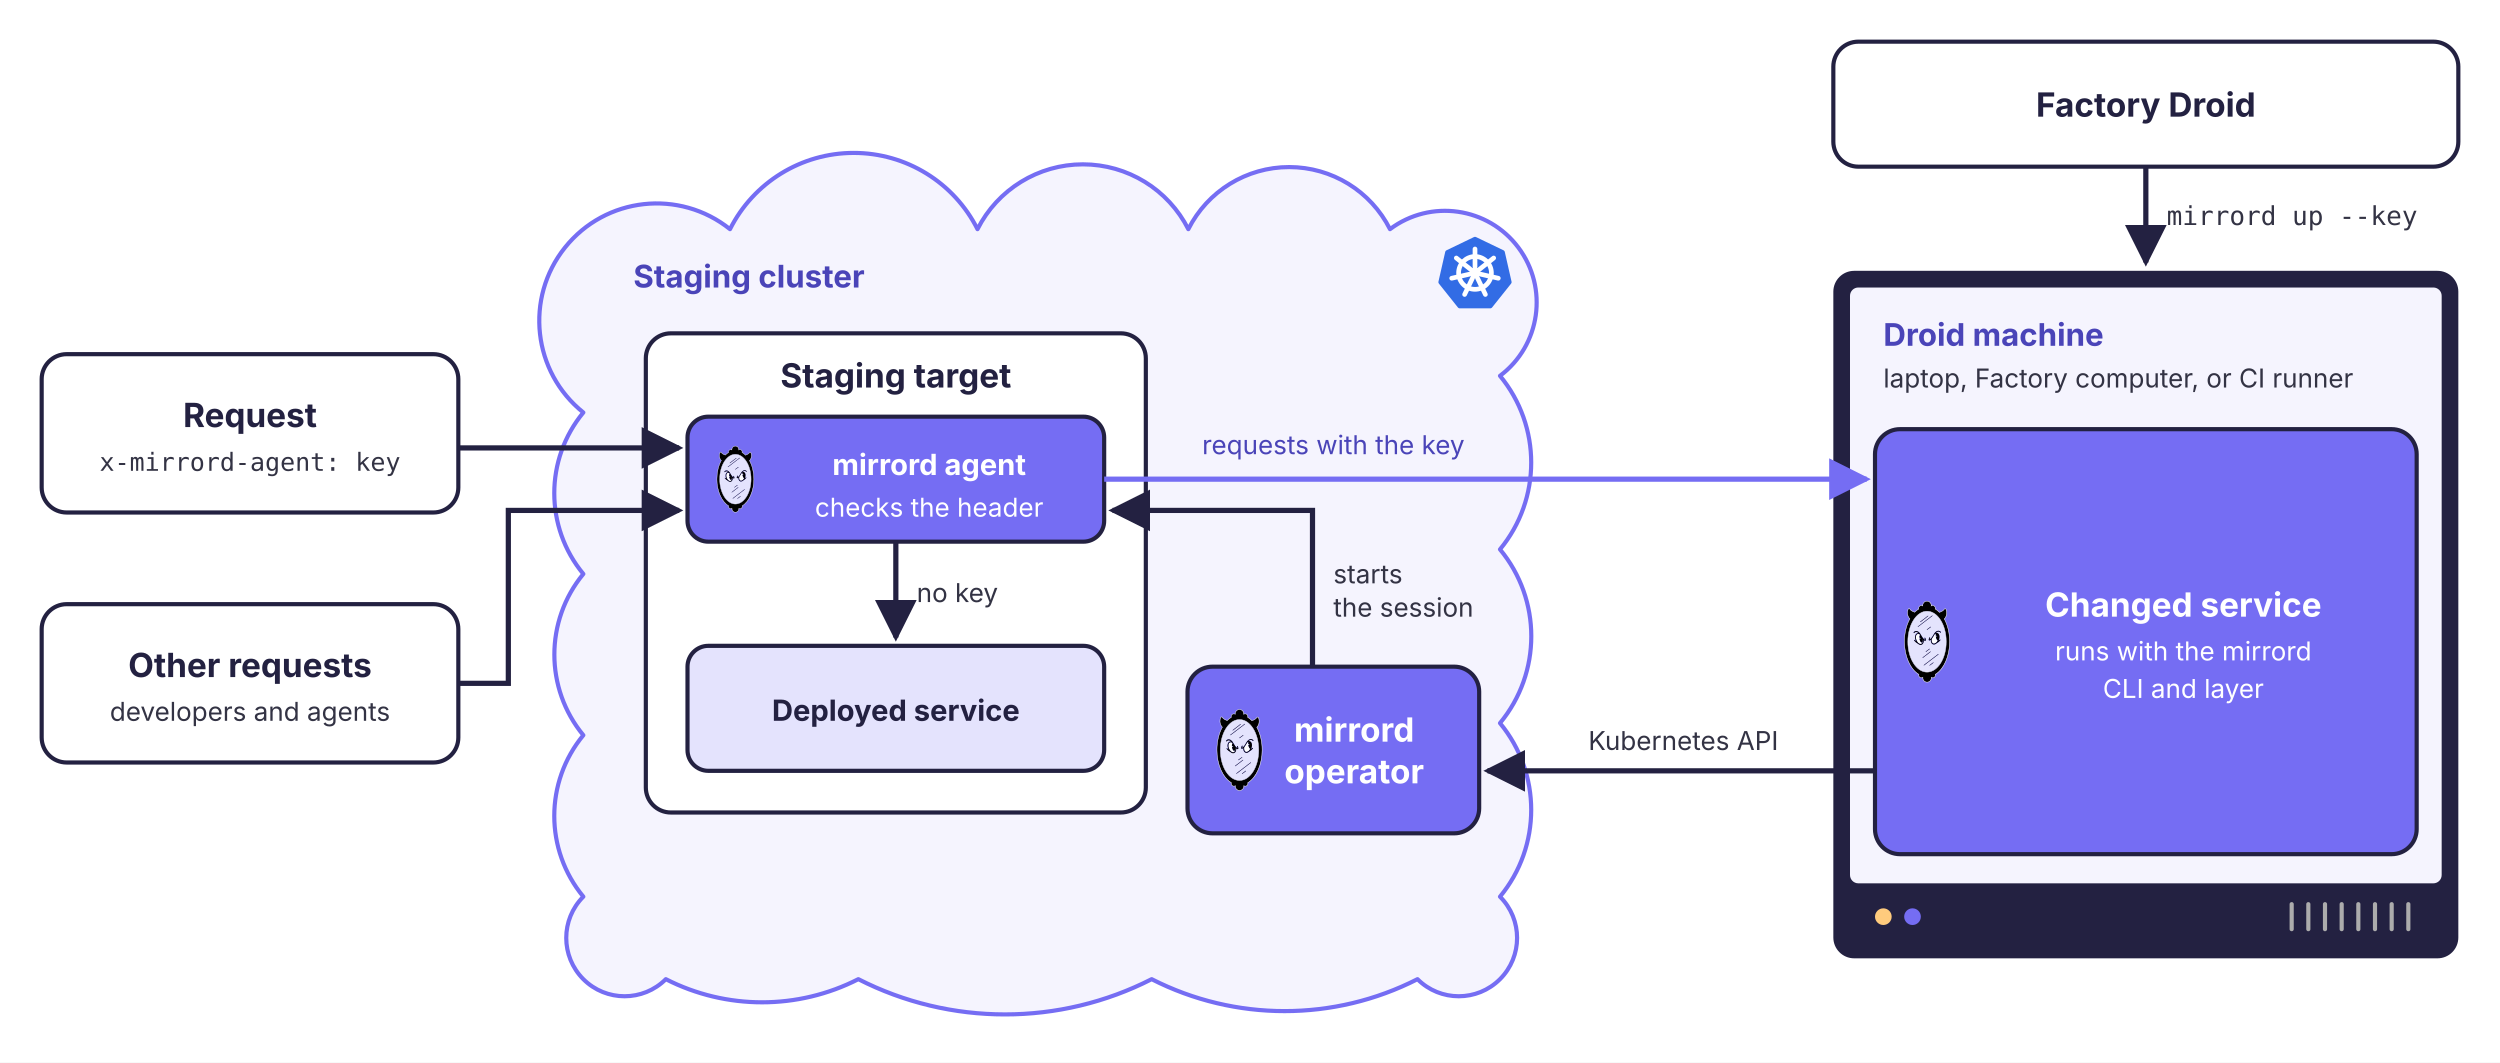
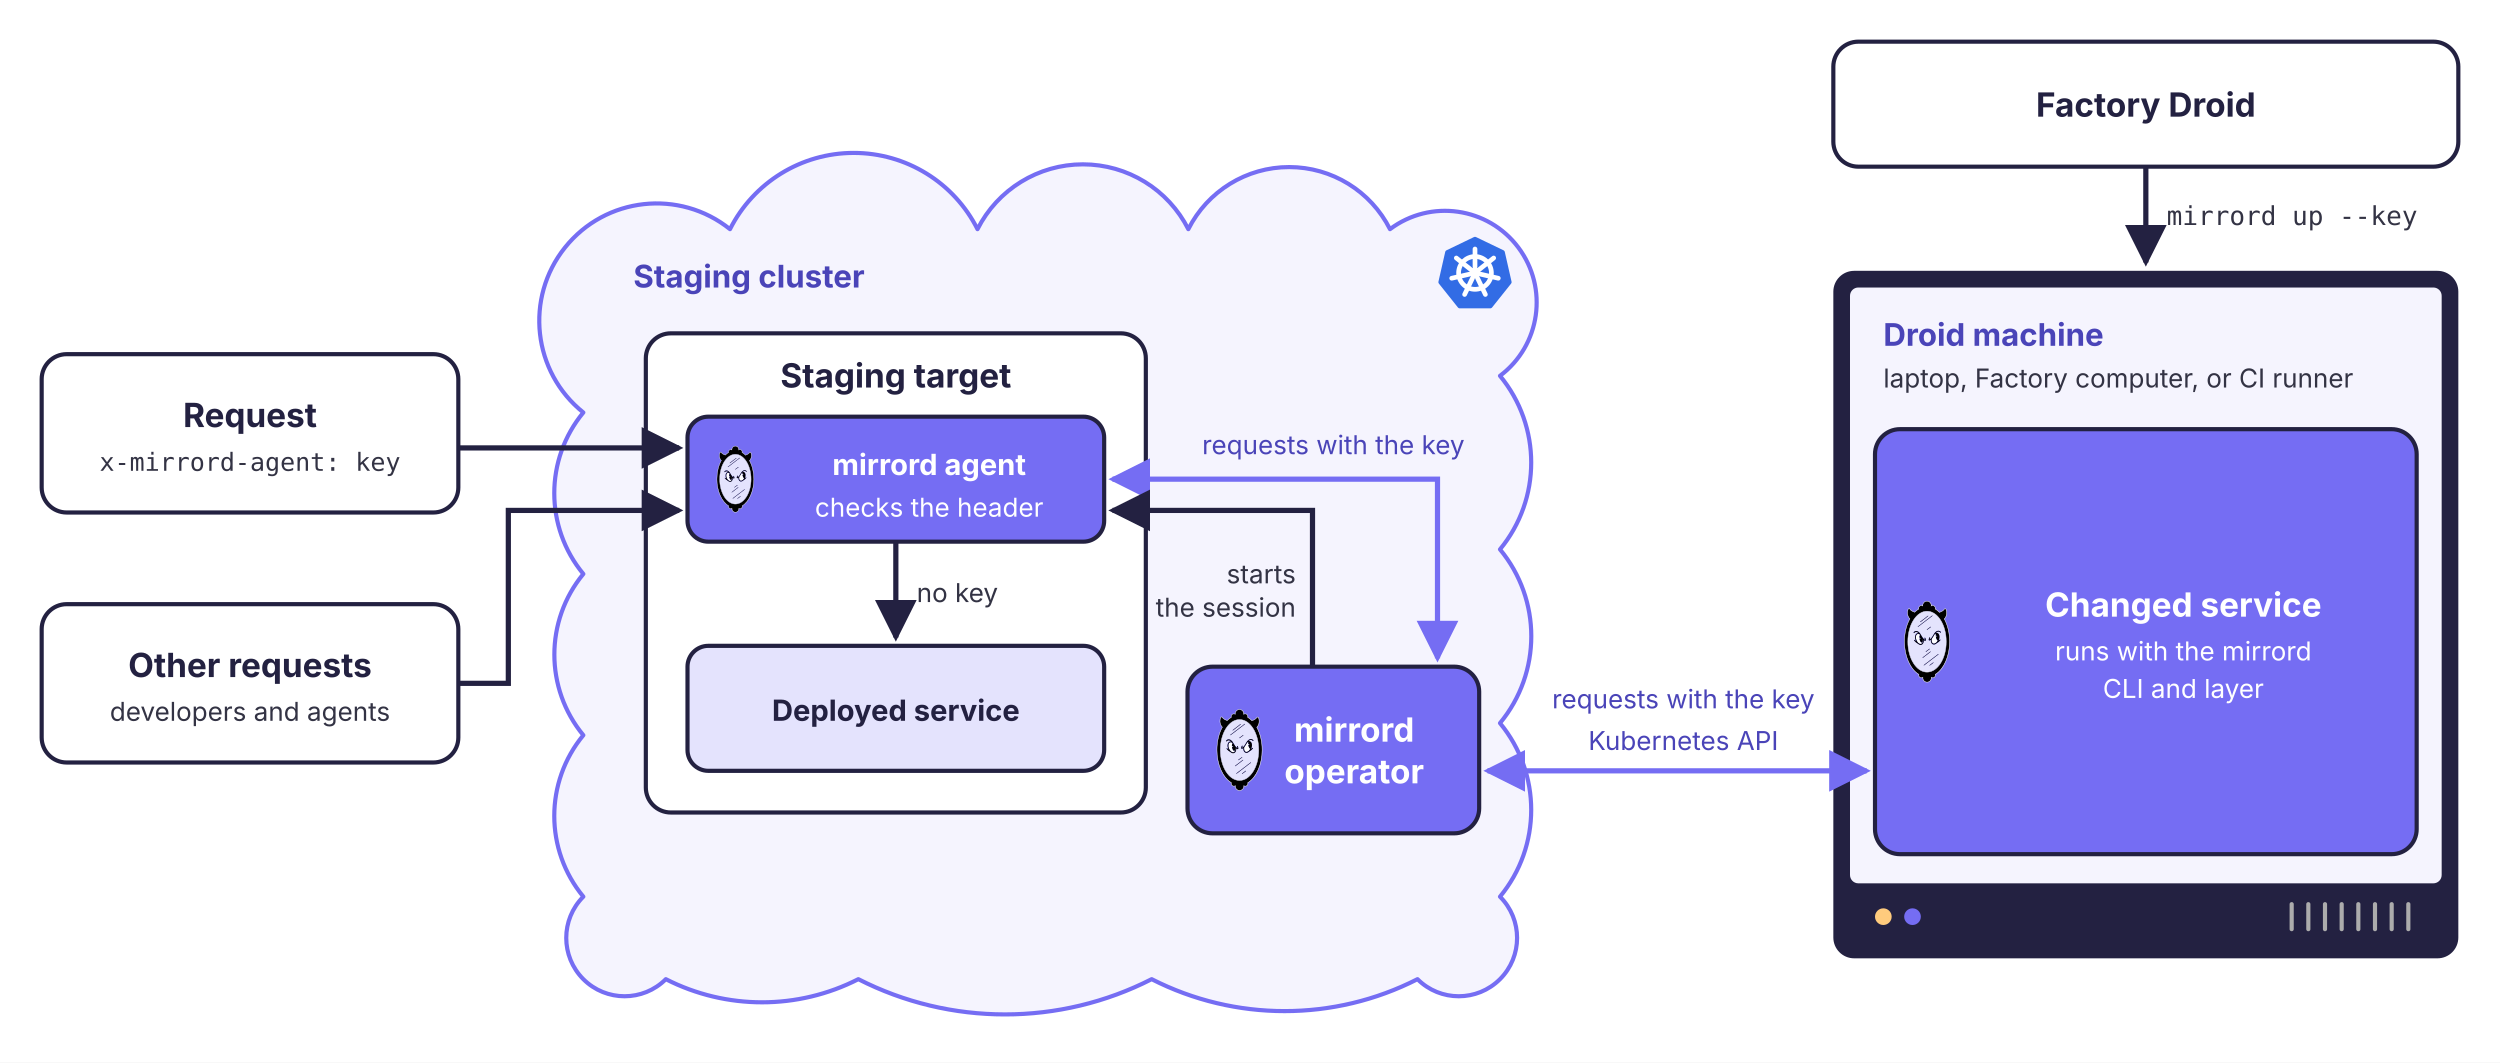
<svg xmlns="http://www.w3.org/2000/svg" viewBox="0 0 1200 510" width="1200" height="510" font-family="Inter, Helvetica, Arial, sans-serif" role="img" aria-labelledby="t d">
  <defs>
    <marker id="arrow" viewBox="0 0 10 10" refX="9" refY="5" markerWidth="8" markerHeight="8" orient="auto-start-reverse">
      <path d="M0 0 L10 5 L0 10 z" fill="#232141" />
    </marker>
    <marker id="arrow-purple" viewBox="0 0 10 10" refX="9" refY="5" markerWidth="8" markerHeight="8" orient="auto-start-reverse">
      <path d="M0 0 L10 5 L0 10 z" fill="#756DF3" />
    </marker>
    <symbol id="k8s" viewBox="0 0 32 32">
      <polygon points="16.00,1.60 27.73,7.25 30.62,19.94 22.51,30.11 9.49,30.11 1.38,19.94 4.27,7.25" fill="#326CE5" stroke="#326CE5" stroke-width="2" stroke-linejoin="round" />
      <g fill="none" stroke="#ffffff" stroke-width="2" stroke-linecap="round">
        <circle cx="16" cy="16" r="7" />
        <line x1="16.00" y1="13.40" x2="16.00" y2="5.80" />
        <line x1="18.03" y1="14.38" x2="23.97" y2="9.64" />
        <line x1="18.53" y1="16.58" x2="25.94" y2="18.27" />
        <line x1="17.13" y1="18.34" x2="20.43" y2="25.19" />
        <line x1="14.87" y1="18.34" x2="11.57" y2="25.19" />
        <line x1="13.47" y1="16.58" x2="6.06" y2="18.27" />
        <line x1="13.97" y1="14.38" x2="8.03" y2="9.64" />
      </g>
      <circle cx="16" cy="16" r="2.4" fill="#ffffff" />
    </symbol>
    <symbol id="mirrord" viewBox="97 61 391 696">
      <path fill="#ffffff" d="M255.6,387c4.1,19.1-0.9,36.1-12,40.5c-8.2,3.2-17.8,0-26.5-8.2c-0.3-0.6-0.9-0.9-1.5-1.2c0,0,0,0-0.3-0.3 c-5.5-5.6-10.5-13.2-14-22c-4.7-11.5-6.1-23.2-4.4-33.5c1.8-9.4,6.1-16.1,12.8-18.8c5.5-2.3,12.5-1.5,19.3,2.6 c1.5,2.3,2.6,4.4,3.8,6.2c-4.1,2.6-6.4,10.3-6.4,20.3l3.2,1.8l11.1,6.5l-12.5,1.5h-0.9c0.3,1.2,0.3,2.3,0.6,3.5 c3.2,17.9,12,31.1,19,29.7c6.4-1.2,9.6-14.4,7.6-30.2C255.3,386.4,255.6,386.7,255.6,387z" />
      <path fill="#ffffff" d="M384,398.4c-3.2,6.8-7.3,12.3-12,17c0,0,0,0-0.3,0c-0.6,0.3-0.9,0.9-1.2,1.2c-8.7,7.9-18.4,11.5-26.5,8.2 c-11.1-4.7-16-21.4-12-40.5c1.5-1.8,3.2-3.8,4.7-5.6c5-6.5,9-13.2,12.8-20l1.2-2.1c1.2-1.8,2-3.8,3.2-5.6c1.2-2.1,2.6-4.4,4.4-7 c3.5-2.1,6.7-3.2,9.9-3.8c-2,4.7-2.3,10.3-2.3,15.3l3.2,1.8l11.1,6.5l-12.5,1.5h-0.9c0.3,1.2,0.3,2.3,0.6,3.8 C370.5,384.6,377.5,397,384,398.4z" />
      <path fill="#E4E3FD" d="M405,391.7c-1.5-1.2-3.8-0.9-5,0.6c-3.2,4.1-7,7.9-11.1,11.5c1.2-2.3,2.6-5,3.5-7.6 c5.3-12.6,6.7-25.8,4.7-37.3c-2.3-12-8.2-20.6-16.9-24.1c-4.1-1.8-8.8-2.1-13.7-1.2c4.4-4.4,10.2-8.5,17.5-10 c8.2-1.5,16.6,1.5,20.4,7.3c1.2,1.5,3.2,2.1,5,0.9c1.5-1.2,2-3.2,0.9-4.7c-5.5-8.2-16.6-12.3-27.4-10c-11.1,2.1-19.3,9.7-24.2,15.6 c-2,2.3-3.8,5-5.5,7.3c-2,2.9-3.5,5.6-5,8.2c-1.2,2.1-2.3,3.8-3.2,5.6l-1.2,2.1c-3.8,6.5-7.6,13.2-12.3,19.1 c-5.8,7.6-11.7,12.9-18.4,16.7c0.6-5,2-9.7,4.4-14.1c0.9-1.8,0.3-3.8-1.5-4.7c-1.7-0.9-3.8-0.3-4.7,1.5c-2.9,5.6-4.7,11.5-5.3,17.6 c0,0.9-0.3,3.5,1.5,5.6c1.2,1.2,2.3,1.8,4.1,1.8c1.5,0,2.9-0.3,4.4-1.5c2.6-1.5,5.3-3.2,7.9-5.3c-1.7,18.5,5,34.1,17.5,39.3 c2.9,1.2,5.8,1.8,8.8,1.8c8.5,0,17.5-4.4,25.4-12c11.4-6.2,21.6-14.4,29.5-24.7C406.7,395.2,406.4,392.8,405,391.7z M292.1,149.1 c90.1,0,163.6,116.6,163.6,259.6s-73.5,259.6-163.6,259.6c-90.4,0-163.6-116.6-163.6-259.6S201.9,149.1,292.1,149.1z M389.5,517.3 c0.9-0.6,0.9-1.8,0.3-2.3c-0.6-0.9-1.8-0.9-2.3-0.3l-122.5,93.7c-0.9,0.6-0.9,1.8-0.3,2.3c0.3,0.3,0.9,0.6,1.5,0.6 c0.3,0,0.9,0,1.2-0.3L389.5,517.3z M346.9,589c0.9-0.6,0.9-1.8,0.3-2.3c-0.6-0.9-1.8-0.9-2.3-0.3l-31.2,23.2 c-0.9,0.6-0.9,1.8-0.3,2.3c0.3,0.6,0.9,0.9,1.5,0.9c0.3,0,0.6-0.3,0.9-0.3L346.9,589z M338.2,189.1c0.9-0.6,0.9-1.8,0.3-2.3 c-0.6-0.9-1.8-0.9-2.3-0.3l-122.5,93.4c-0.9,0.6-0.9,1.8-0.3,2.3c0.3,0.3,0.9,0.6,1.5,0.6c0.3,0,0.9,0,0.9-0.3L338.2,189.1z M324.4,284.5c0.9-0.6,0.9-1.8,0.3-2.3c-0.6-0.9-1.7-0.9-2.3-0.3l-31.2,22.9c-0.9,0.6-0.9,1.8-0.3,2.3c0.3,0.6,0.9,0.6,1.5,0.6 c0.3,0,0.6,0,0.9-0.3L324.4,284.5z M322.7,495.9c0.9-0.6,0.9-1.8,0.3-2.3c-0.6-0.9-1.8-0.9-2.3-0.3l-66.2,50.8 c-0.9,0.6-0.9,1.8-0.3,2.3c0.3,0.3,0.9,0.6,1.5,0.6c0.3,0,0.6,0,0.9-0.3L322.7,495.9z M314.8,472.4c0.9-0.6,0.9-1.8,0.3-2.3 c-0.6-0.9-1.8-0.9-2.3-0.3L281.6,493c-0.9,0.6-0.9,1.8-0.3,2.3c0.3,0.6,0.9,0.9,1.5,0.9c0.3,0,0.9-0.3,0.9-0.3L314.8,472.4z M302.3,190.5c0.9-0.6,0.9-1.8,0.3-2.3c-0.6-0.9-1.7-0.9-2.3-0.3L234,239c-0.9,0.6-0.9,1.8-0.3,2.3c0.3,0.3,0.9,0.6,1.5,0.6 c0.3,0,0.9,0,1.2-0.3L302.3,190.5z M280.1,399.6c1.8-2.1,1.5-4.7,1.5-5.6c-0.6-6.2-2.3-12.3-5-17.9c-0.9-1.8-2.9-2.3-4.7-1.5 c-1.8,0.9-2.3,2.9-1.5,4.7c2.3,4.4,3.8,9.4,4.4,14.1c-6.4-3.8-12.5-9.4-18.4-16.7c-4.7-6.2-8.8-12.9-12.3-19.1l-1.5-2.3 c-1.2-1.8-2-3.8-3.2-5.6c-1.5-2.3-2.9-5.3-5-8.2c0,0,0,0,0-0.3c-1.5-2.3-3.5-5-5.5-7.3c-5-5.9-13.1-13.2-24.2-15.6 c-10.8-2.1-21.9,2.1-27.4,10c-1.2,1.5-0.6,3.8,0.9,4.7c1.5,1.2,3.8,0.6,4.7-0.9c4.1-5.9,12.5-8.8,20.4-7.3 c7.3,1.5,13.1,5.9,17.5,10c-4.7-0.9-9.3-0.3-13.7,1.2c-8.8,3.5-14.6,12-16.9,24.1c-2,11.5-0.3,24.7,4.7,37.3 c1.2,2.6,2.3,5.3,3.5,7.6c-4.1-3.5-7.9-7.3-11.1-11.5c-1.2-1.5-3.5-1.8-5-0.6c-1.5,1.2-1.8,3.5-0.6,5c8.2,10,18.4,18.5,29.5,24.7 c7.9,7.6,16.9,11.7,25.7,11.7c2.9,0,6.1-0.6,8.8-1.8c12.5-5.3,19-20.6,17.5-39.3c2.6,2.1,5,3.8,7.9,5.3c1.5,0.9,2.9,1.2,4.4,1.2 C277.8,401.4,279.2,400.8,280.1,399.6z" />
      <path d="M439.4,215.2c29.5,54,45.5,122.4,45.5,193.8c0,123.6-49,234.9-122.8,279.2c0.6,2.1,1.2,4.4,1.2,6.8 c0,12.3-10.2,22.6-22.5,22.6c-4.4,0-8.8-1.2-12.3-3.5c0.3,1.2,0.3,2.6,0.3,3.8c0,20.3-16.3,36.7-36.5,36.7s-36.5-16.4-36.5-36.7 c0-1.2,0-2.6,0.3-3.8c-3.5,2.3-7.9,3.5-12.3,3.5c-12.3,0-22.5-10-22.5-22.6c0-2.3,0.3-4.7,1.2-6.8C148.6,643.6,99.3,532.3,99.3,409 c0-71.9,16.3-140.9,46.4-195.3c-1.5-0.9-2.3-2.1-3.5-3.2c-9.9-11.2-15.5-26.4-16.9-42.6c-0.6-11.5,0.9-23.2,5-33.8 c0.6-1.8,2.6-6.8,7.6-7.3c5.3-0.6,8.5,3.8,11.4,7.9c1.2,1.5,2.3,2.9,2.9,3.8c5.5,5.3,12.5,9.7,21.6,13.8c4.4,2.1,9,3.8,13.4,5.3 c11.1-11.2,22.8-20.6,35-27.9c-0.6-2.3-1.2-4.4-1.2-6.8c0-12.3,10.2-22.6,22.5-22.6c4.4,0,8.8,1.2,12.3,3.5c0-1.2-0.3-2.6-0.3-3.8 c0-20.3,16.3-36.7,36.5-36.7c20.1,0,36.5,16.4,36.5,36.7c0,1.2,0,2.6-0.3,3.8c3.5-2.3,7.9-3.5,12.3-3.5c12.5,0,22.5,10.3,22.5,22.6 c0,2.3-0.3,4.7-1.2,6.8c12.5,7.6,24.8,17.3,36.2,29.1c4.7-1.5,9-3.2,13.7-5.3c9-4.1,16-8.5,21.6-13.8c0.9-0.9,2-2.3,2.9-3.8 c2.9-4.1,6.1-8.5,11.4-7.9c5,0.6,7,5.6,7.6,7.3c4.1,10.6,5.5,22.3,4.7,33.8c-1.2,15.9-7,31.4-16.9,42.6 C442.3,212.6,441.1,214,439.4,215.2z M455.7,409c0-143.3-73.5-259.6-163.6-259.6c-90.4,0-163.6,116.6-163.6,259.6 c0,143,73.5,259.6,163.6,259.6C382.5,668.6,455.7,552,455.7,409z" />
      <path fill="#ffffff" d="M292.4,756.6c-21.2,0-38.5-17.4-38.5-38.7c0-0.1,0-0.2,0-0.3c-3,1.3-6.5,2-10,2c-13.5,0-24.5-11-24.5-24.6 c0-2.2,0.2-4.2,0.7-5.9c-36.1-22.2-66.8-60.3-88.9-110.2C109,528.5,97.3,469.7,97.3,409c0-71.5,16.3-140.6,45.8-194.7 c-0.6-0.5-1.1-1-1.5-1.5c-0.3-0.3-0.5-0.6-0.8-0.8l-0.1-0.1c-9.7-10.9-15.9-26.4-17.4-43.7c-0.6-12.5,1.1-24.4,5.1-34.7 c0.8-2.3,3.2-7.9,9.2-8.6c6.5-0.7,10.4,4.7,13.2,8.7c1.1,1.4,2.2,2.8,2.9,3.7c5.3,5,11.9,9.2,20.9,13.3c3.5,1.7,7.6,3.3,12.1,4.8 c10.7-10.7,21.9-19.6,33.2-26.5c-0.5-1.9-0.9-3.7-0.9-5.8c0-13.3,11.2-24.6,24.5-24.6c3.5,0,6.9,0.7,10,2c0-0.1,0-0.2,0-0.3 c0-21.3,17.3-38.7,38.5-38.7c21.2,0,38.5,17.4,38.5,38.7c0,0.1,0,0.2,0,0.3c3-1.3,6.5-2,10-2c13.5,0,24.5,11,24.5,24.6 c0,2.2-0.2,4.2-0.7,5.9c12.2,7.6,23.8,16.9,34.3,27.6c3.7-1.2,7.6-2.7,12.3-4.8c9-4.1,15.7-8.4,21-13.4c0.7-0.7,1.8-2,2.6-3.4 l0.1-0.1c2.8-4,6.7-9.5,13.2-8.8c6,0.7,8.5,6.3,9.3,8.7c4,10.4,5.7,22.4,4.8,34.5c-1.2,16.6-7.5,32.4-17.2,43.5c-0.4,1-1.3,2-2.4,3 c29,53.9,44.9,122.4,44.9,193.3c0,60.9-11.7,119.7-33.9,170.2c-22,49.9-52.6,87.9-88.6,110c0.5,1.9,0.8,3.8,0.8,5.8 c0,13.3-11.2,24.6-24.5,24.6c-3.5,0-6.9-0.7-10-2c0,0.1,0,0.2,0,0.3C330.8,739.2,313.6,756.6,292.4,756.6z M259.4,709.5l-1.2,5 c-0.2,0.9-0.2,2.3-0.2,3.3c0,19.1,15.5,34.7,34.5,34.7s34.5-15.6,34.5-34.7c0-1.1,0-2.4-0.2-3.3l-1.2-5l4.3,2.9 c3.1,2.1,7,3.2,11.1,3.2c11.1,0,20.5-9.4,20.5-20.6c0-2.1-0.5-4.2-1.1-6.2l-0.4-1.5l1.3-0.8c72.9-43.8,121.8-155.3,121.8-277.5 c0-70.8-16.1-139.3-45.3-192.8l-0.9-1.6l1.5-1c1.6-1.1,2.3-2.2,2.4-2.5l0.1-0.4l0.3-0.3c9.3-10.4,15.2-25.5,16.4-41.4 c0.9-11.6-0.7-22.9-4.5-32.9c-0.6-1.7-2.3-5.6-6-6.1c-3.8-0.4-6.3,2.6-9.5,7c-0.9,1.5-2.1,3-3.2,4.1c-5.7,5.4-12.7,9.9-22.2,14.2 c-5.4,2.4-9.7,4-13.9,5.4l-1.2,0.4l-0.9-0.9c-10.9-11.3-23-21-35.8-28.8l-1.5-0.9l0.7-1.6c0.7-1.6,1-3.5,1-6 c0-11.4-9.2-20.6-20.5-20.6c-4.1,0-8.1,1.1-11.1,3.2l-4.3,2.9l1.2-5c0.2-0.9,0.2-2.3,0.2-3.3c0-19.1-15.5-34.7-34.5-34.7 c-19,0-34.5,15.6-34.5,34.7c0,0.5,0.1,1.1,0.1,1.7c0.1,0.7,0.2,1.4,0.2,2.1v3.8l-3.1-2.1c-3.1-2.1-7-3.2-11.1-3.2 c-11.1,0-20.5,9.4-20.5,20.6c0,1.9,0.4,3.6,0.9,5.6l0.5,2.1l-1.3,0.8c-11.8,7.1-23.5,16.4-34.6,27.6l-0.9,0.9l-1.2-0.4 c-5.1-1.7-9.7-3.5-13.6-5.4c-9.5-4.3-16.5-8.8-22.1-14.2l-0.2-0.2l-0.1-0.2c-0.5-0.8-1.7-2.2-2.8-3.6l-0.1-0.1 c-3.1-4.4-5.7-7.5-9.5-7.1c-3.7,0.4-5.4,4.3-5.9,6c-3.8,9.8-5.5,21.2-4.9,33c1.5,16.4,7.3,31.1,16.4,41.3c0.3,0.3,0.6,0.6,0.9,0.9 c0.7,0.8,1.4,1.5,2.2,2l1.6,1l-0.9,1.7c-29.7,53.8-46.1,122.8-46.1,194.3c0,121.9,49.2,233.4,122.4,277.5l1.5,0.9l-0.7,1.6 c-0.7,1.6-1,3.5-1,6c0,11.4,9.2,20.6,20.5,20.6c4.1,0,8.1-1.1,11.1-3.2L259.4,709.5z M292.1,670.6c-91.3,0-165.6-117.3-165.6-261.6 s74.3-261.6,165.6-261.6c91.3,0,165.6,117.3,165.6,261.6S383.4,670.6,292.1,670.6z M292.1,151.4c-89.1,0-161.6,115.5-161.6,257.6 c0,68.8,16.9,133.5,47.7,182.3c30.6,48.5,71,75.2,113.9,75.2c89.1,0,161.6-115.5,161.6-257.6C453.7,267,381.2,151.4,292.1,151.4z" />
      <path d="M344.9,586.3c0.9-0.6,1.7-0.3,2.3,0.3c0.6,0.9,0.3,1.8-0.3,2.3l-31.2,23.2c-0.3,0.3-0.6,0.3-0.9,0.3 c-0.6,0-1.2-0.3-1.5-0.9c-0.6-0.9-0.3-1.8,0.3-2.3L344.9,586.3z" />
      <path d="M372,415.5c4.4-4.4,8.5-10.3,12-17c-6.4-1.8-13.4-13.8-16.3-29.7c-0.3-1.2-0.6-2.3-0.6-3.8h0.9l12.5-1.5l-11.1-6.5 l-3.2-1.8c0-5,0.3-10.6,2.3-15.3c-3.2,0.6-6.7,1.8-9.9,3.8c-1.8,2.3-3.2,5-4.4,7c-1.2,2.1-2.3,3.8-3.2,5.6l-1.2,2.1 c-3.8,6.5-7.9,13.5-12.8,20c-1.5,2.1-3.2,3.8-4.7,5.6c-4.1,19.1,0.9,35.8,12,40.5c8.2,3.2,17.8-0.3,26.5-8.2 C370.8,416.3,371.4,415.8,372,415.5z M410.5,326.8c1.2,1.5,0.9,3.8-0.9,4.7c-1.5,1.2-3.8,0.9-5-0.9c-4.1-5.9-12.5-8.8-20.4-7.3 c-7.3,1.5-13.1,5.9-17.5,10c4.7-0.9,9.3-0.3,13.7,1.2c8.8,3.5,14.9,12,16.9,24.1c2,11.5,0.3,24.7-4.7,37.3 c-1.2,2.6-2.3,5.3-3.5,7.6c4.1-3.5,7.9-7.3,11.1-11.5c1.2-1.5,3.5-1.8,5-0.6c1.5,1.2,1.7,3.5,0.6,5c-8.2,10.3-18.4,18.5-29.5,24.7 c-7.9,7.6-16.9,12-25.4,12c-3.2,0-6.1-0.6-8.8-1.8c-12.5-5.3-19-20.6-17.5-39.3c-2.6,2.1-5.3,3.8-7.9,5.3c-1.5,0.9-3.2,1.5-4.4,1.5 c-1.5,0-2.9-0.6-4.1-1.8c-1.7-2.1-1.5-4.7-1.5-5.6c0.6-6.2,2.3-12,5.3-17.6c0.9-1.8,2.9-2.3,4.7-1.5c1.8,0.9,2.3,2.9,1.5,4.7 c-2.3,4.4-3.8,9.4-4.4,14.1c6.4-3.8,12.5-9.4,18.4-16.7c4.7-6.2,8.8-12.6,12.3-19.1l1.2-2.1c1.2-2.1,2.3-3.8,3.2-5.6 c1.5-2.3,2.9-5.3,5-8.2c1.8-2.3,3.5-5,5.5-7.3c5-5.9,13.4-13.2,24.2-15.6C393.9,314.5,405,318.6,410.5,326.8z" />
      <path d="M324.4,284.5l-31.5,23.2c-0.3,0.3-0.6,0.3-0.9,0.3c-0.6,0-1.2-0.3-1.5-0.6c-0.6-0.9-0.3-1.8,0.3-2.3l31.2-23.2 c0.9-0.6,1.7-0.3,2.3,0.3C325.6,282.7,325.3,283.9,324.4,284.5z" />
      <path d="M312.8,469.5c0.9-0.6,1.8-0.3,2.3,0.3c0.6,0.9,0.3,1.8-0.3,2.3l-31.2,23.2c-0.3,0.3-0.6,0.3-0.9,0.3 c-0.6,0-1.2-0.3-1.5-0.9c-0.6-0.9-0.3-1.8,0.3-2.3L312.8,469.5z" />
      <path d="M387.5,514.7c0.9-0.6,1.8-0.3,2.3,0.3c0.6,0.9,0.3,1.8-0.3,2.3L267,611c-0.3,0.3-0.6,0.3-1.2,0.3c-0.6,0-1.2-0.3-1.5-0.6 c-0.6-0.9-0.6-1.8,0.3-2.3L387.5,514.7z" />
      <path d="M320.7,493c0.9-0.6,1.8-0.3,2.3,0.3c0.6,0.9,0.6,1.8-0.3,2.3l-66.2,51.1c-0.3,0.3-0.6,0.3-0.9,0.3c-0.6,0-1.2-0.3-1.5-0.6 c-0.6-0.9-0.6-1.8,0.3-2.3L320.7,493z" />
      <path d="M300.2,187.9c0.9-0.6,1.7-0.3,2.3,0.3c0.6,0.9,0.6,1.8-0.3,2.3l-65.9,51.1c-0.3,0.3-0.6,0.3-1.2,0.3 c-0.6,0-0.9-0.3-1.5-0.6c-0.6-0.9-0.3-1.8,0.3-2.3L300.2,187.9z" />
      <path d="M213.6,279.8l122.5-93.7c0.6-0.6,1.8-0.3,2.3,0.3c0.6,0.9,0.3,1.8-0.3,2.3l-122.5,93.7c-0.3,0.3-0.6,0.3-0.9,0.3 c-0.6,0-1.2-0.3-1.5-0.6C212.7,281.6,212.7,280.4,213.6,279.8z" />
      <path d="M243.9,427.5c11.1-4.4,16-21.4,12-40.5c-0.3-0.3-0.6-0.6-0.9-0.9c2,15.9-1.2,29.1-7.6,30.2c-7.3,1.5-15.8-12-19-29.7 c-0.3-1.2-0.3-2.3-0.6-3.5h0.9l12.5-1.5l-11.1-6.5l-3.2-1.8c0-10,2.3-17.6,6.4-20.3c-1.2-2.1-2.3-4.1-3.8-6.2 c-7-4.1-13.7-5-19.3-2.6c-6.4,2.6-11.1,9.4-12.8,18.8c-1.8,10-0.3,22,4.4,33.5c3.5,8.8,8.5,16.4,14,22c0,0,0.3,0,0.3,0.3 c0.6,0.3,1.2,0.9,1.5,1.2C225.9,427.2,235.8,430.7,243.9,427.5z M204.9,319.1c11.1,2.1,19.3,9.7,24.2,15.6c2,2.3,3.8,5,5.5,7.3 c0,0,0,0,0,0.3c2,2.9,3.5,5.6,5,8.2c1.2,1.8,2,3.5,3.2,5.6l1.5,2.3c3.8,6.5,7.6,12.9,12.3,19.1c5.8,7.3,11.7,12.9,18.4,16.7 c-0.6-5-2-9.7-4.4-14.1c-0.9-1.8-0.3-3.8,1.5-4.7c1.8-0.9,3.8-0.3,4.7,1.5c2.9,5.6,4.7,11.5,5,17.9c0,0.9,0.3,3.5-1.5,5.6 c-1.2,1.2-2.6,1.8-4.1,1.8c-1.5,0-2.9-0.6-4.4-1.2c-2.6-1.5-5.3-3.2-7.9-5.3c1.7,18.5-5,34.1-17.5,39.3c-2.9,1.2-5.8,1.8-8.8,1.8 c-8.5,0-17.5-4.4-25.7-11.7c-11.4-6.2-21.6-14.7-29.5-24.7c-1.2-1.5-0.9-3.8,0.6-5c1.5-1.2,3.8-0.9,5,0.6c3.2,4.1,7,7.9,11.1,11.5 c-1.2-2.3-2.6-5-3.5-7.6c-5-12.6-6.7-25.8-4.7-37.3c2-12,8.2-20.6,16.9-24.1c4.1-1.8,8.8-2.1,13.7-1.2c-4.4-4.4-10.2-8.8-17.5-10 c-8.2-1.5-16.6,1.5-20.4,7.3c-1.2,1.5-3.2,2.1-4.7,0.9c-1.5-1.2-2-3.2-0.9-4.7C183,320.9,194.1,317.1,204.9,319.1z" />
    </symbol>
  </defs>
  <rect x="0" y="0" width="1200" height="510" fill="#ffffff" />
  <rect x="20" y="170" width="200" height="76" rx="12" fill="#ffffff" stroke="#232141" stroke-width="2" />
  <text x="120.0" y="205" font-size="16" font-weight="700" fill="#232141" text-anchor="middle">Request</text>
  <text x="120.0" y="226" font-size="12" fill="#333344" text-anchor="middle" font-family="Menlo, Consolas, monospace">x-mirrord-agent: key</text>
  <rect x="20" y="290" width="200" height="76" rx="12" fill="#ffffff" stroke="#232141" stroke-width="2" />
  <text x="120.0" y="325" font-size="16" font-weight="700" fill="#232141" text-anchor="middle">Other requests</text>
  <text x="120.0" y="346" font-size="12.5" fill="#333344" text-anchor="middle">developers and agents</text>
  <path d="M280.0 430.4 A60.8 60.8 0 0 1 280.0 352.9 A60.8 60.8 0 0 1 280.0 275.5 A60.8 60.8 0 0 1 280.0 198.0 A56.3 56.3 0 0 1 350.4 110.0 A66.5 66.5 0 0 1 469.2 110.0 A56.7 56.7 0 0 1 570.4 110.0 A54.2 54.2 0 0 1 667.2 110.0 A44.0 44.0 0 0 1 720.0 180.4 A65.4 65.4 0 0 1 720.0 263.7 A65.4 65.4 0 0 1 720.0 347.1 A65.4 65.4 0 0 1 720.0 430.4 A28.0 28.0 0 0 1 680.4 470.0 A140.4 140.4 0 0 1 552.8 470.0 A154.9 154.9 0 0 1 412.0 470.0 A101.6 101.6 0 0 1 319.6 470.0 A28.0 28.0 0 0 1 280.0 430.4 Z" fill="#F5F4FE" stroke="#756DF3" stroke-width="2" stroke-linejoin="round" />
  <text x="304" y="138" font-size="15" font-weight="700" fill="#4a44b8">Staging cluster</text>
  <rect x="310" y="160" width="240" height="230" rx="12" fill="#ffffff" stroke="#232141" stroke-width="2" />
  <text x="430" y="186" font-size="16" font-weight="700" fill="#232141" text-anchor="middle">Staging target</text>
  <rect x="330" y="200" width="200" height="60" rx="10" fill="#756DF3" stroke="#232141" stroke-width="2" />
  <use href="#mirrord" x="344" y="214" width="18" height="32" />
  <text x="446.0" y="228" font-size="14" font-weight="700" fill="#ffffff" text-anchor="middle">mirrord agent</text>
  <text x="446.0" y="248" font-size="12.5" fill="#ffffff" text-anchor="middle">checks the header</text>
  <rect x="330" y="310" width="200" height="60" rx="10" fill="#E4E3FD" stroke="#232141" stroke-width="2" />
  <text x="430.0" y="346" font-size="14" font-weight="700" fill="#232141" text-anchor="middle">Deployed service</text>
  <rect x="570" y="320" width="140" height="80" rx="12" fill="#756DF3" stroke="#232141" stroke-width="2" />
  <use href="#mirrord" x="584" y="340" width="22" height="40" />
  <text x="650" y="356" font-size="16" font-weight="700" fill="#ffffff" text-anchor="middle">mirrord</text>
  <text x="650" y="376" font-size="16" font-weight="700" fill="#ffffff" text-anchor="middle">operator</text>
  <rect x="880" y="20" width="300" height="60" rx="12" fill="#ffffff" stroke="#232141" stroke-width="2" />
  <text x="1030.0" y="56" font-size="16" font-weight="700" fill="#232141" text-anchor="middle">Factory Droid</text>
  <rect x="880" y="130" width="300" height="330" rx="10" fill="#232141" />
  <rect x="888" y="138" width="284" height="286" rx="4" fill="#F5F4FE" />
  <rect x="888" y="428" width="284" height="24" rx="4" fill="#232141" />
  <circle cx="904" cy="440" r="4" fill="#FFCB7D" />
  <circle cx="918" cy="440" r="4" fill="#756DF3" />
  <line x1="1100" y1="434" x2="1100" y2="446" stroke="#ACACAC" stroke-width="2" stroke-linecap="round" />
  <line x1="1108" y1="434" x2="1108" y2="446" stroke="#ACACAC" stroke-width="2" stroke-linecap="round" />
  <line x1="1116" y1="434" x2="1116" y2="446" stroke="#ACACAC" stroke-width="2" stroke-linecap="round" />
  <line x1="1124" y1="434" x2="1124" y2="446" stroke="#ACACAC" stroke-width="2" stroke-linecap="round" />
  <line x1="1132" y1="434" x2="1132" y2="446" stroke="#ACACAC" stroke-width="2" stroke-linecap="round" />
  <line x1="1140" y1="434" x2="1140" y2="446" stroke="#ACACAC" stroke-width="2" stroke-linecap="round" />
  <line x1="1148" y1="434" x2="1148" y2="446" stroke="#ACACAC" stroke-width="2" stroke-linecap="round" />
  <line x1="1156" y1="434" x2="1156" y2="446" stroke="#ACACAC" stroke-width="2" stroke-linecap="round" />
  <text x="904" y="166" font-size="15" font-weight="700" fill="#4a44b8">Droid machine</text>
  <text x="904" y="186" font-size="12.5" fill="#333344">laptop, Factory computer, or CI runner</text>
  <rect x="900" y="206" width="260" height="204" rx="12" fill="#756DF3" stroke="#232141" stroke-width="2" />
  <use href="#mirrord" x="914" y="288" width="22" height="40" />
  <text x="1048.0" y="296" font-size="16" font-weight="700" fill="#ffffff" text-anchor="middle">Changed service</text>
  <text x="1048.0" y="317" font-size="12.5" fill="#ffffff" text-anchor="middle">runs with the mirrord</text>
  <text x="1048.0" y="335" font-size="12.5" fill="#ffffff" text-anchor="middle">CLI and layer</text>
  <line x1="1030" y1="80" x2="1030" y2="126" stroke="#232141" stroke-width="2.5" marker-end="url(#arrow)" />
  <text x="1040" y="108" font-size="12.5" fill="#333344" text-anchor="start" font-family="Menlo, Consolas, monospace">mirrord up --key</text>
  <line x1="220" y1="215" x2="326" y2="215" stroke="#232141" stroke-width="2.5" marker-end="url(#arrow)" />
  <polyline points="220,328 244,328 244,245 326,245" fill="none" stroke="#232141" stroke-width="2.5" marker-end="url(#arrow)" />
  <line x1="430" y1="260" x2="430" y2="306" stroke="#232141" stroke-width="2.5" marker-end="url(#arrow)" />
  <text x="440" y="289" font-size="12.5" fill="#333344" text-anchor="start">no key</text>
-   <line x1="530" y1="230" x2="896" y2="230" stroke="#756DF3" stroke-width="2.5" marker-end="url(#arrow-purple)" />
+   <polyline points="534,230 690,230 690,316" fill="none" stroke="#756DF3" stroke-width="2.5" marker-start="url(#arrow-purple)" marker-end="url(#arrow-purple)" />
  <text x="640" y="218" font-size="12.5" fill="#4a44b8" text-anchor="middle">requests with the key</text>
  <polyline points="630,320 630,245 534,245" fill="none" stroke="#232141" stroke-width="2.5" marker-end="url(#arrow)" />
-   <text x="640" y="280" font-size="12.5" fill="#333344" text-anchor="start">starts</text>
-   <text x="640" y="296" font-size="12.5" fill="#333344" text-anchor="start">the session</text>
-   <line x1="900" y1="370" x2="714" y2="370" stroke="#232141" stroke-width="2.5" marker-end="url(#arrow)" />
-   <text x="808" y="360" font-size="12.5" fill="#333344" text-anchor="middle">Kubernetes API</text>
+   <text x="622" y="280" font-size="12.5" fill="#333344" text-anchor="end">starts</text>
+   <text x="622" y="296" font-size="12.5" fill="#333344" text-anchor="end">the session</text>
+   <line x1="896" y1="370" x2="714" y2="370" stroke="#756DF3" stroke-width="2.5" marker-start="url(#arrow-purple)" marker-end="url(#arrow-purple)" />
+   <text x="808" y="340" font-size="12.5" fill="#4a44b8" text-anchor="middle">requests with the key</text>
+   <text x="808" y="360" font-size="12.5" fill="#4a44b8" text-anchor="middle">Kubernetes API</text>
  <use href="#k8s" x="690" y="113" width="36" height="36" />
</svg>
